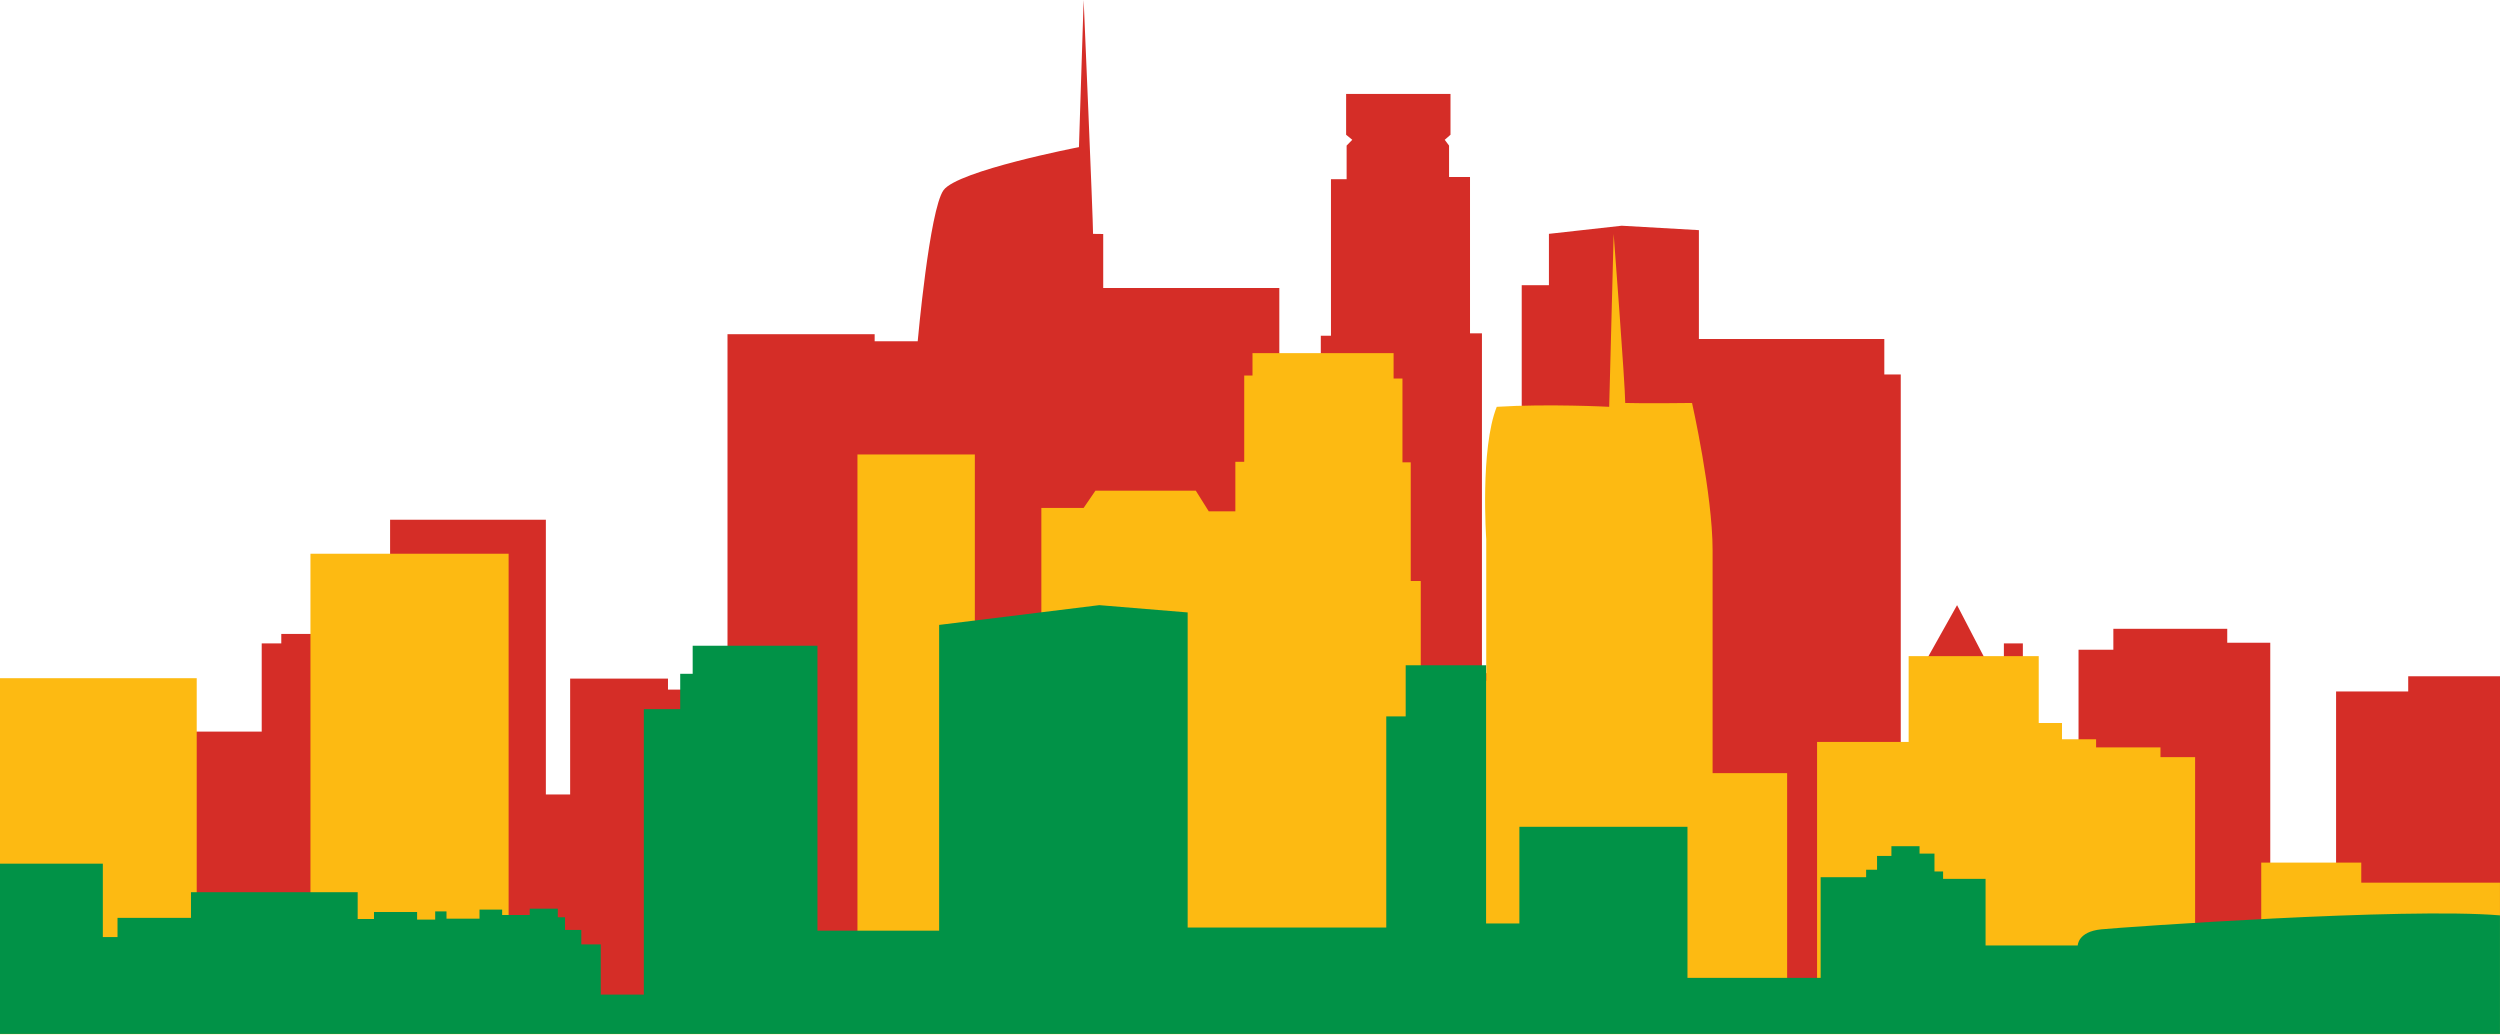
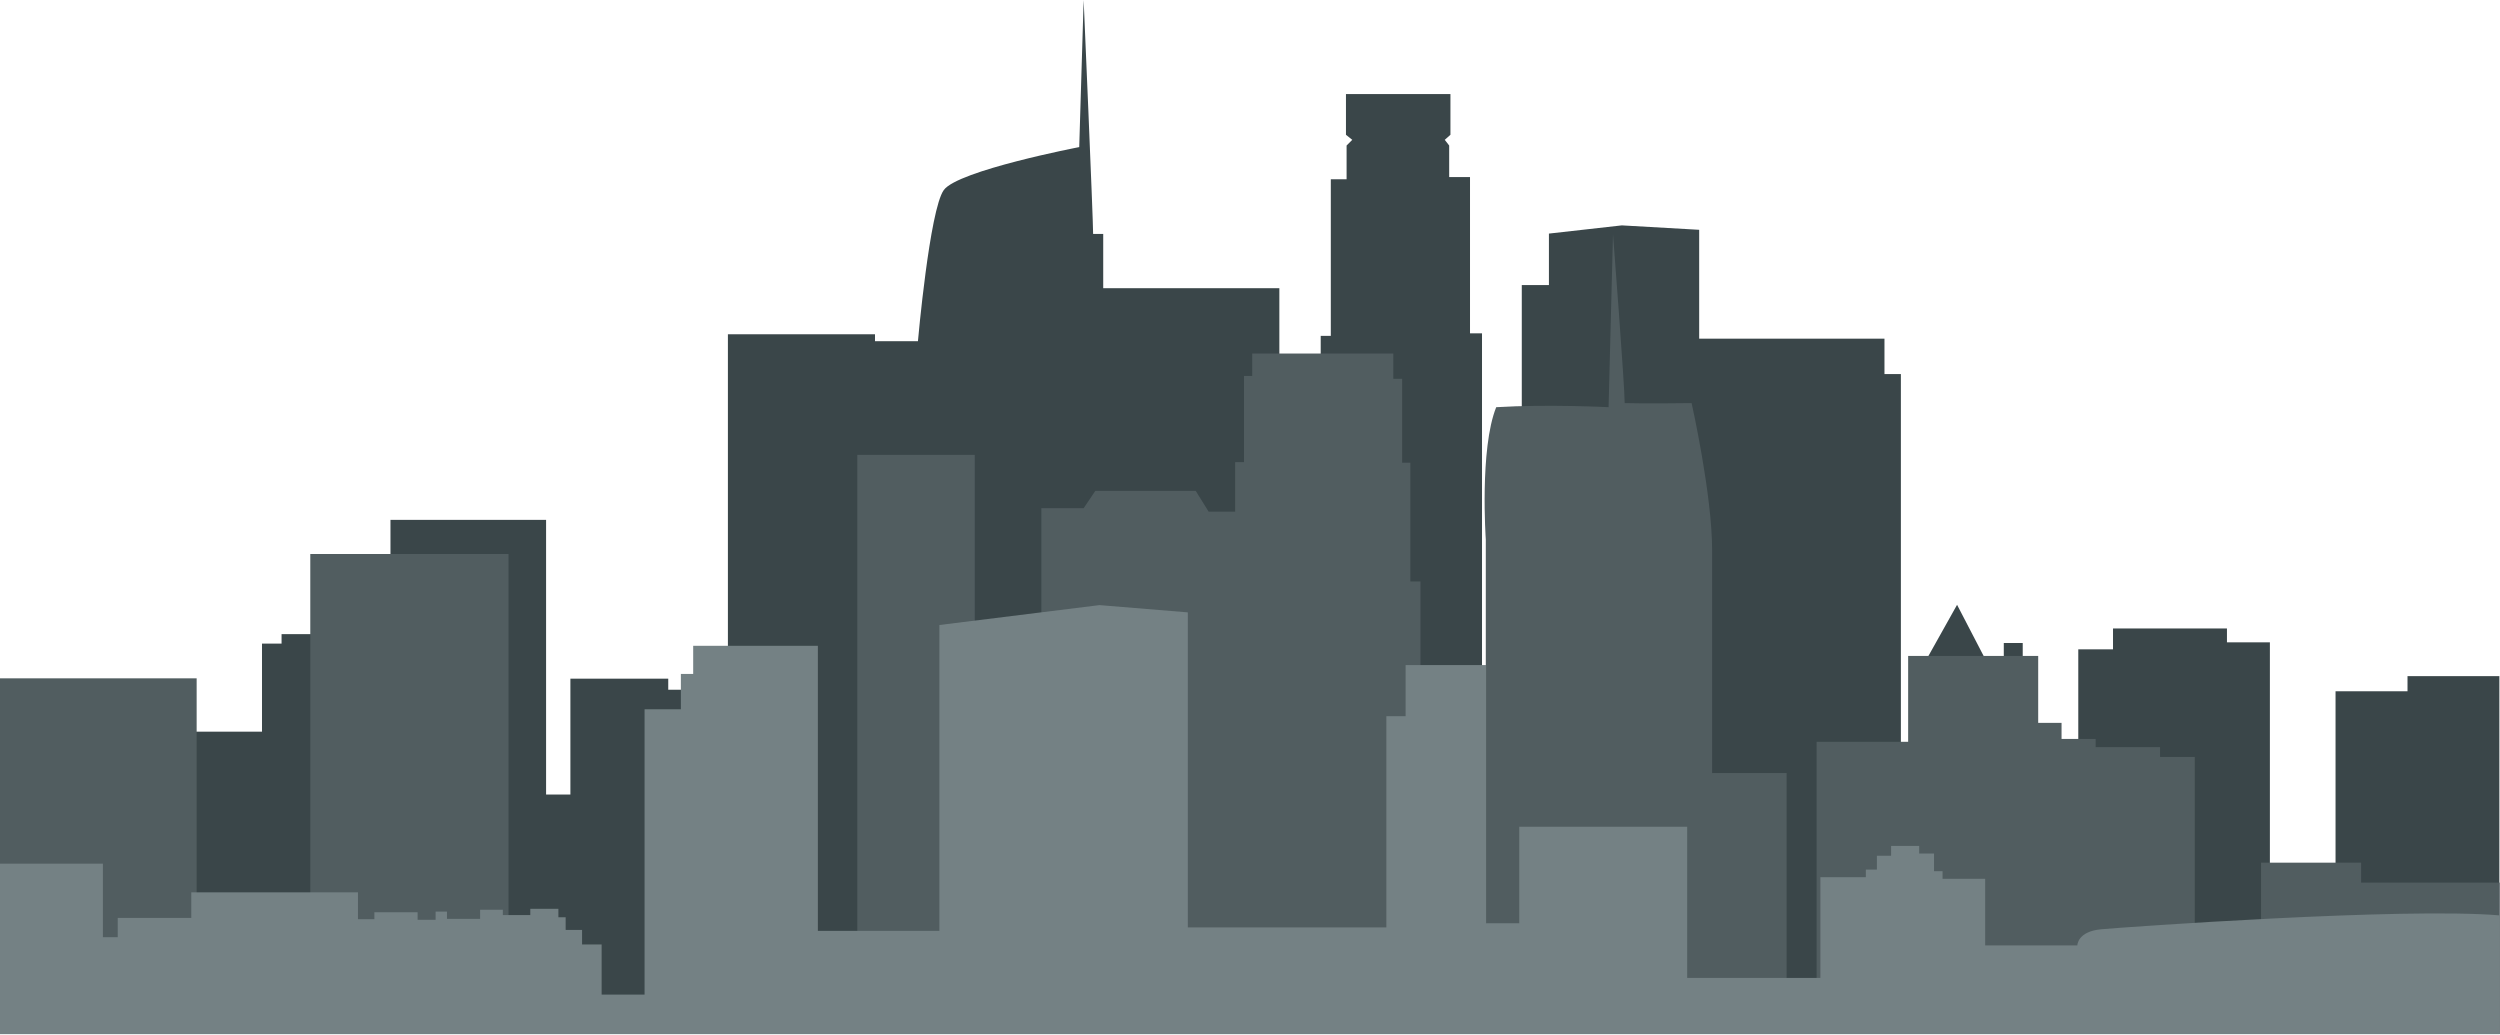
- <svg xmlns="http://www.w3.org/2000/svg" id="Skyline" viewBox="0 0 792 327.59">
+ <svg xmlns="http://www.w3.org/2000/svg" id="Skyline" version="1.1" viewBox="0 0 792 327.6">
  <defs>
    <style>
-       .cls-1 {
-         fill: #d52d27;
+       .st0 {
+         fill: #515d60;
      }

-       .cls-2 {
-         fill: #fdba12;
+       .st1 {
+         fill: #748184;
      }

-       .cls-3 {
-         fill: #019247;
+       .st2 {
+         fill: #3a4649;
      }
    </style>
  </defs>
-   <path id="Background" class="cls-1" d="M57.06,231.78h25.85v-27.95h6.2v-2.99h34.47v-36.19h49.35v87.04h7.69v-36.7h31v3.47h18.85v-112.58h46.62v2.23h13.64s3.72-41.66,8.18-47.86,42.9-13.64,42.9-13.64l1.49-46.62s2.98,69.34,2.98,74.1l3.22.04v17.11h55.79v28.52h13.14v-13.39h3.22v-49.59h4.96v-10.66l1.79-1.83-1.95-1.6v-12.93h33.07v12.93l-1.83,1.6,1.37,1.83v9.95h6.64v49.54h3.78v107.64h12.6v-122.89h8.62v-16.28l23.05-2.57,24.46,1.4v34.48h58.74v11.23h5.21v118.68h8.02v-28.07l9.82-17.52,9.42,18.13h5.41v-6.01h6.01v35.08h17.64v-33.08h11.03v-6.62h36.08v4.41h13.63v75.18h20.85v-59.74h22.85v-4.81h29.08v113.32H0v-94.37l57.06-1.44Z" />
-   <path id="Midground" class="cls-2" d="M0,304.37v-89.52h62.32v72.75h36.03v-112.18h62.78v146.77h110.51v-178.21h37.19v66.11h21.07v-49.17h13.39l3.74-5.47h31.8l4.11,6.55h8.42v-15.71h2.81v-27.31h2.62v-7.11h44.7v8.04h2.81v26.56h2.62v37.6h3.18v31.61h20.74v-44.87s-1.97-28.7,3.33-41.93c16.29-1.02,35.62,0,35.62,0l1.42-54.76s3.66,48.04,3.66,53.54c5.7.2,21.17,0,21.17,0,0,0,6.51,28.91,6.51,46.62v70.64h23.61v69.01h9.49v-78.89h29.01v-27.17h41.21v21.18h7.37v5.15h10.8v2.57h20.4v3.09h10.97v61.56h20.95v-28.14h31.69v6.34h43.94v48H0v-23.22Z" />
-   <path id="Foreground" class="cls-3" d="M0,327.59v-53.99h32.58v23.26h4.65v-6.09h23.27v-8.12h52.81v8.49h5.17v-2.22h13.66v2.4h5.73v-2.58h3.58v2.29h10.46v-2.87h7.17v1.72h8.74v-2.01h8.89v2.72h2.29v4.01h5.16v4.59h6.16v15.91h13.64v-90.44h11.53v-11.2h3.95v-8.9h39.53v90.27h38.55v-96.86l50.73-6.26,28,2.31v99.82h62.92v-66.88h6.15v-16.21h25.47v81.8h10.55v-30.61h53.25v47.85h42.19v-31.9h14.41v-2.36h3.46v-4.37h4.55v-3.09h8.91v2.36h4.73v5.64h2.73v2.36h13.46v21.1h29.2s0-4.39,7.48-5.12,96.2-6.97,126.28-4.42v37.57H0Z" />
+   <path id="Background" class="st2" d="M57.1,231.8h25.9v-27.9h6.2v-3h34.5v-36.2h49.3v87h7.7v-36.7h31v3.5h18.9v-112.6h46.6v2.2h13.6s3.7-41.7,8.2-47.9,42.9-13.6,42.9-13.6L343.3,0s3,69.3,3,74.1h3.2v17.2h55.8v28.5h13.1v-13.4h3.2v-49.6h5v-10.7l1.8-1.8-2-1.6v-12.9h33.1v12.9l-1.8,1.6,1.4,1.8v10h6.6v49.5h3.8v107.6h12.6v-122.9h8.6v-16.3l23.1-2.6,24.5,1.4v34.5h58.7v11.2h5.2v118.7h8v-28.1l9.8-17.5,9.4,18.1h5.4v-6h6v35.1h17.6v-33.1h11v-6.6h36.1v4.4h13.6v75.2h20.8v-59.7h22.8v-4.8h29.1v113.3H0v-94.4l57.1-1.4h0Z" />
+   <path id="Midground" class="st0" d="M0,304.4v-89.5h62.3v72.8h36v-112.2h62.8v146.8h110.5v-178.2h37.2v66.1h21.1v-49.2h13.4l3.7-5.5h31.8l4.1,6.6h8.4v-15.7h2.8v-27.3h2.6v-7.1h44.7v8h2.8v26.6h2.6v37.6h3.2v31.6h20.7v-44.9s-2-28.7,3.3-41.9c16.3-1,35.6,0,35.6,0l1.4-54.8s3.7,48,3.7,53.5c5.7.2,21.2,0,21.2,0,0,0,6.5,28.9,6.5,46.6v70.6h23.6v69h9.5v-78.9h29v-27.2h41.2v21.2h7.4v5.1h10.8v2.6h20.4v3.1h11v61.6h21v-28.1h31.7v6.3h43.9v48H0v-23.2h0Z" />
+   <path id="Foreground" class="st1" d="M0,327.6v-54h32.6v23.3h4.7v-6.1h23.3v-8.1h52.8v8.5h5.2v-2.2h13.7v2.4h5.7v-2.6h3.6v2.3h10.5v-2.9h7.2v1.7h8.7v-2h8.9v2.7h2.3v4h5.2v4.6h6.2v15.9h13.6v-90.4h11.5v-11.2h3.9v-8.9h39.5v90.3h38.5v-96.9l50.7-6.3,28,2.3v99.8h62.9v-66.9h6.1v-16.2h25.5v81.8h10.5v-30.6h53.2v47.9h42.2v-31.9h14.4v-2.4h3.5v-4.4h4.5v-3.1h8.9v2.4h4.7v5.6h2.7v2.4h13.5v21.1h29.2s0-4.4,7.5-5.1,96.2-7,126.3-4.4v37.6H0Z" />
</svg>
